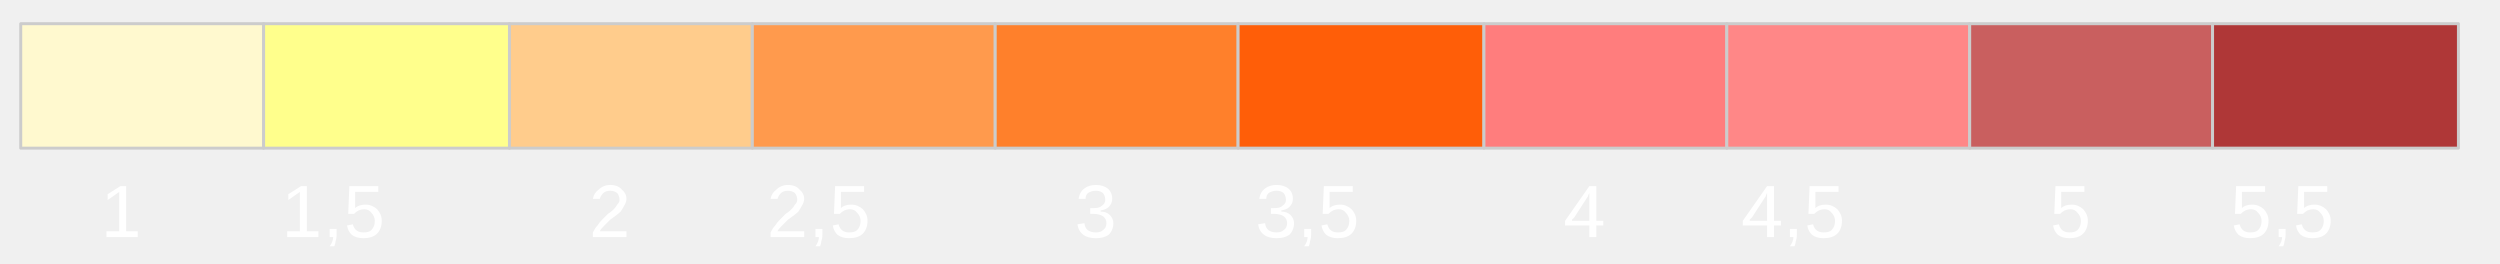
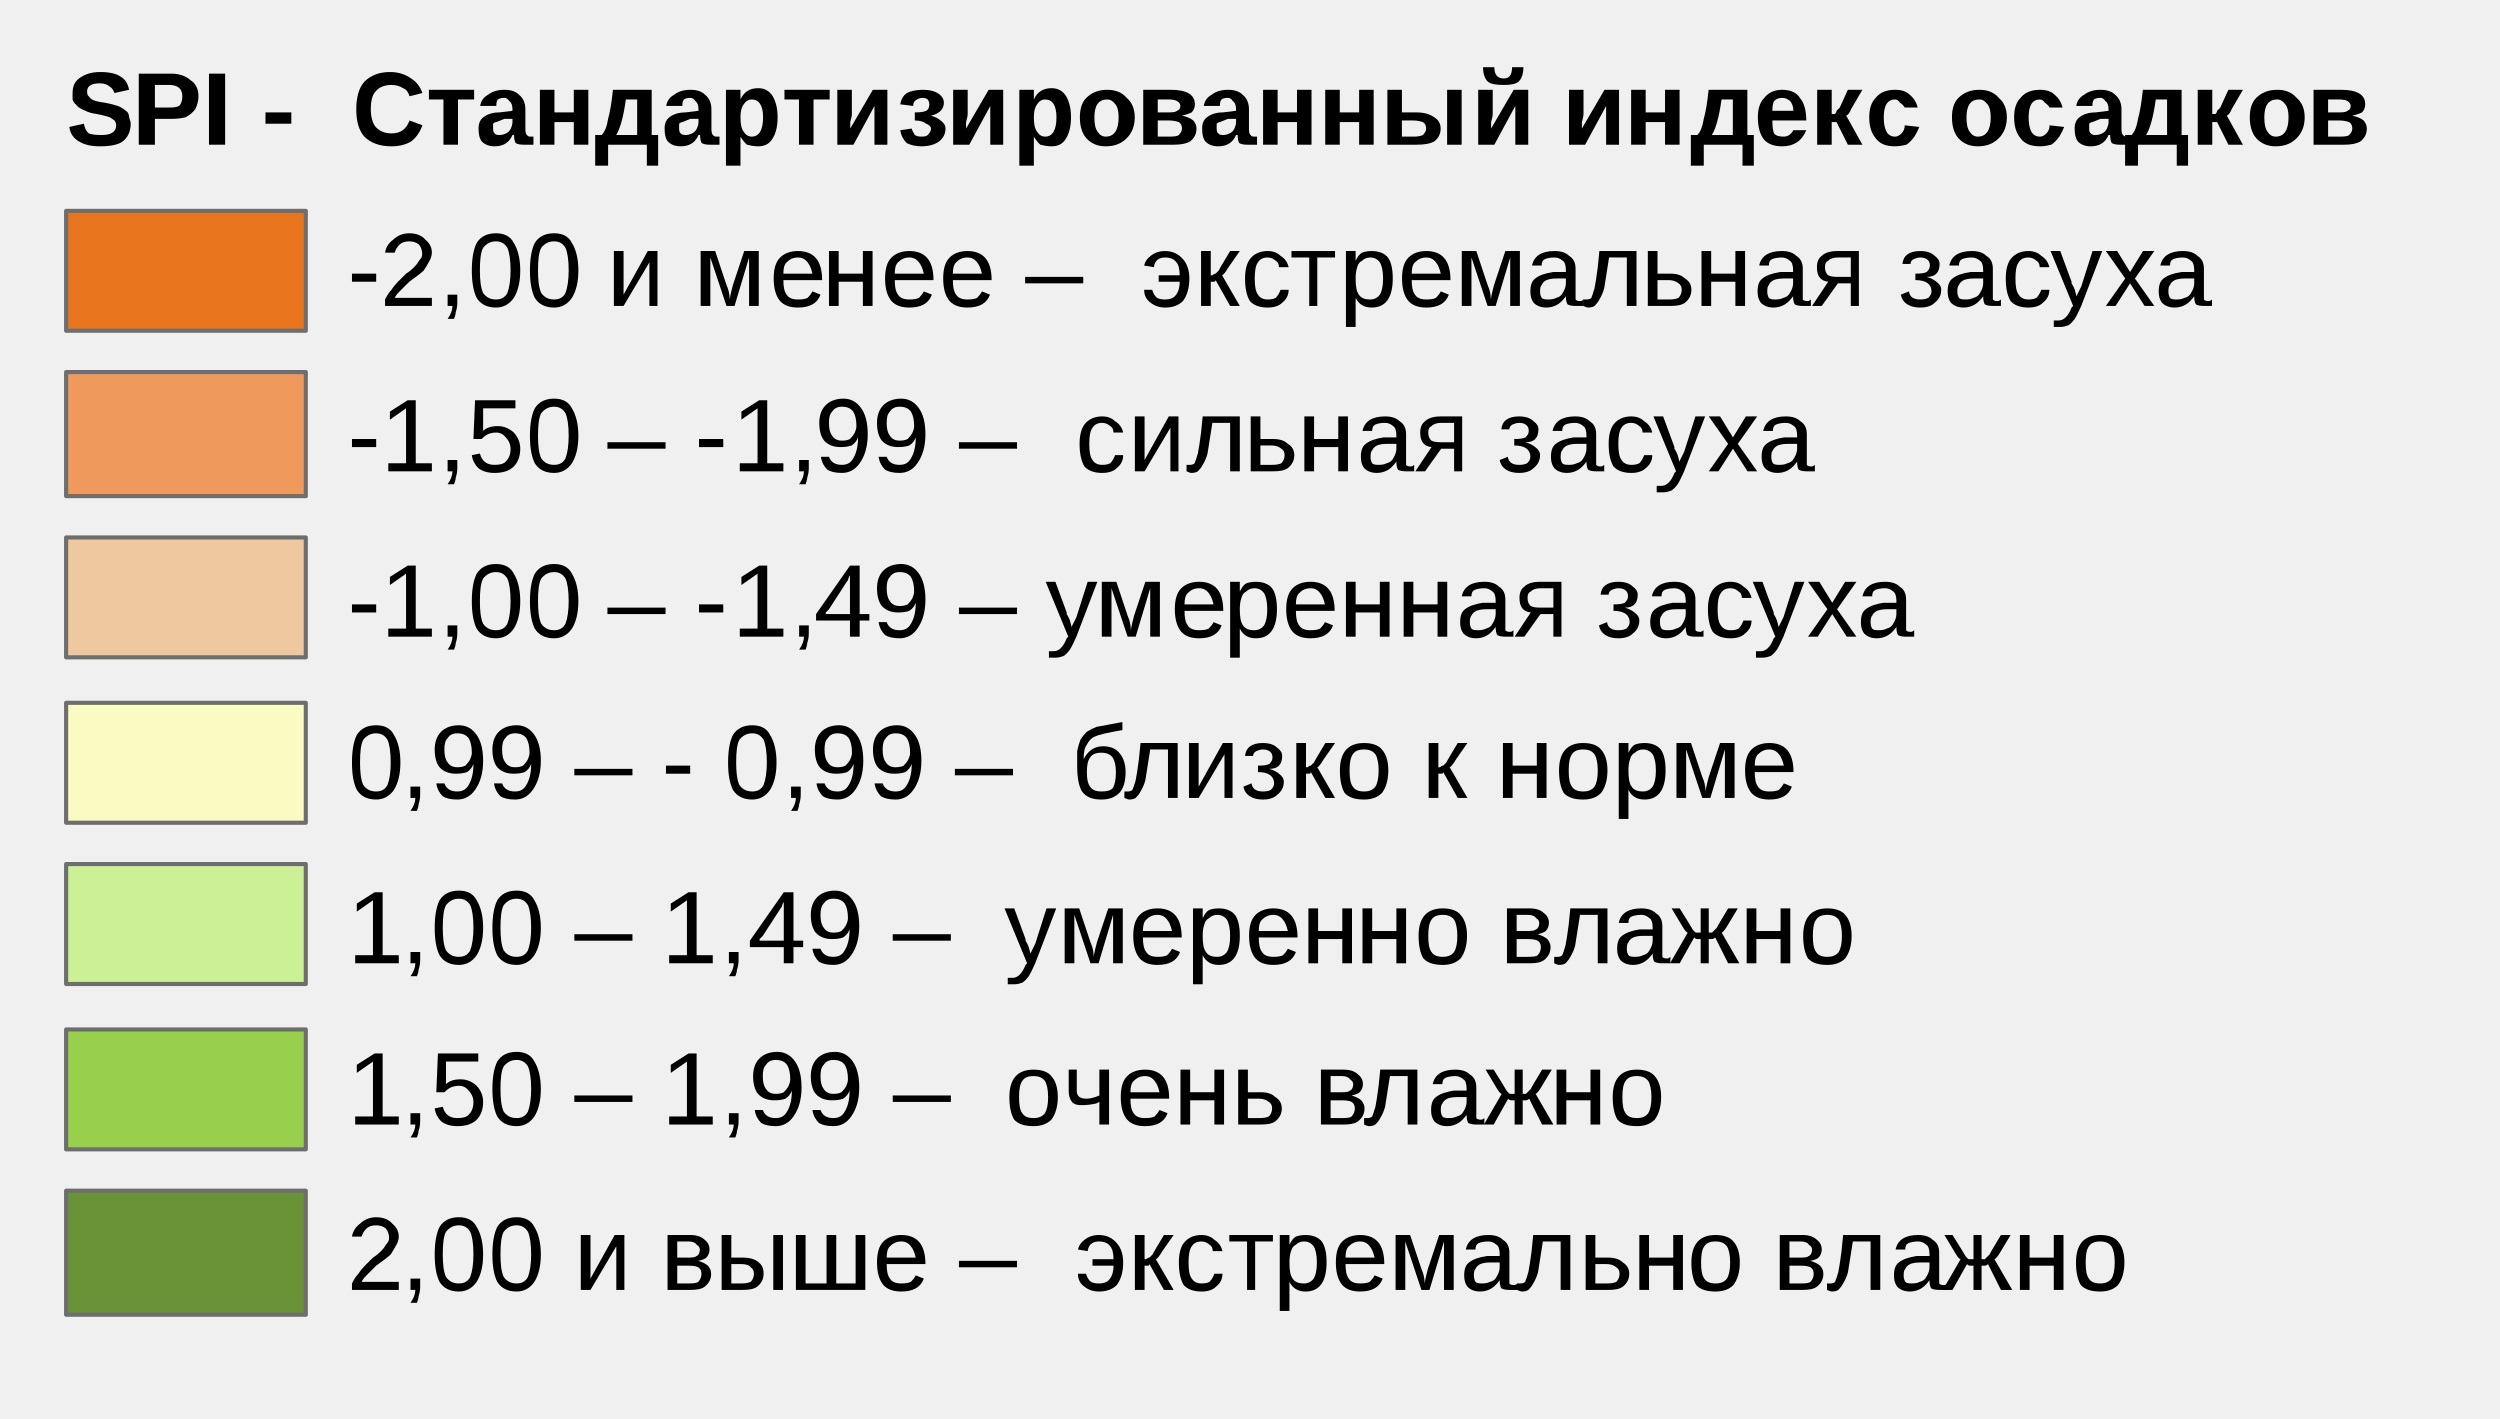
- <svg xmlns="http://www.w3.org/2000/svg" width="405.014pt" height="42.746pt" viewBox="0 0 405.014 42.746" enable-background="new 0 0 405.014 42.746" version="1.1">
+ <svg xmlns="http://www.w3.org/2000/svg" width="290.268pt" height="164.665pt" viewBox="0 0 290.268 164.665" enable-background="new 0 0 290.268 164.665" version="1.1">
  <g id="Other">
    <clipPath id="SVG_CP_1">
-       <path d="M0,42.746L0,0L405.014,0L405.014,42.746L0,42.746z" />
+       <path d="M0,164.665L0,0L290.268,0L290.268,164.665L0,164.665z" />
    </clipPath>
-     <path clip-path="url(#SVG_CP_1)" fill="#FFF9CF" fill-rule="evenodd" stroke="#CCCCCC" stroke-width="0.48" stroke-miterlimit="10" stroke-linecap="round" stroke-linejoin="round" d="    M3.359,24.001L3.359,3.84L42.707,3.84L42.707,24.001L3.359,24.001z" />
-     <g font-family="'Arial'" font-size="1" kerning="0" font-weight="400" fill="#FFFFFF" clip-path="url(#SVG_CP_1)">
-       <text text-anchor="start" transform="matrix(11.99627 0 0 12.00042 16.31492 38.40136)">
+     <g font-family="'Arial'" font-size="1" kerning="0" font-weight="700" fill="#000000" clip-path="url(#SVG_CP_1)">
+       <text text-anchor="start" transform="matrix(11.99528 0 0 12.00063 7.67698 16.80087)">
+         <tspan direction="ltr" unicode-bidi="embed" x="0 ">S</tspan>
+         <tspan direction="ltr" unicode-bidi="embed" x="0.64 ">P</tspan>
+         <tspan direction="ltr" unicode-bidi="embed" x="1.321 ">I</tspan>
+         <tspan direction="ltr" unicode-bidi="embed" x="1.881 ">-</tspan>
+         <tspan direction="ltr" unicode-bidi="embed" x="2.761 ">C</tspan>
+         <tspan direction="ltr" unicode-bidi="embed" x="3.482 ">т</tspan>
+         <tspan direction="ltr" unicode-bidi="embed" x="3.962 ">а</tspan>
+         <tspan direction="ltr" unicode-bidi="embed" x="4.522 ">н</tspan>
+         <tspan direction="ltr" unicode-bidi="embed" x="5.122 ">д</tspan>
+         <tspan direction="ltr" unicode-bidi="embed" x="5.763 ">а</tspan>
+         <tspan direction="ltr" unicode-bidi="embed" x="6.323 ">р</tspan>
+         <tspan direction="ltr" unicode-bidi="embed" x="6.923 ">т</tspan>
+         <tspan direction="ltr" unicode-bidi="embed" x="7.403 ">и</tspan>
+         <tspan direction="ltr" unicode-bidi="embed" x="8.044 ">з</tspan>
+         <tspan direction="ltr" unicode-bidi="embed" x="8.524 ">и</tspan>
+         <tspan direction="ltr" unicode-bidi="embed" x="9.164 ">р</tspan>
+         <tspan direction="ltr" unicode-bidi="embed" x="9.764 ">о</tspan>
+         <tspan direction="ltr" unicode-bidi="embed" x="10.365 ">в</tspan>
+         <tspan direction="ltr" unicode-bidi="embed" x="10.965 ">а</tspan>
+         <tspan direction="ltr" unicode-bidi="embed" x="11.525 ">н</tspan>
+         <tspan direction="ltr" unicode-bidi="embed" x="12.125 ">н</tspan>
+         <tspan direction="ltr" unicode-bidi="embed" x="12.726 ">ы</tspan>
+         <tspan direction="ltr" unicode-bidi="embed" x="13.606 ">й</tspan>
+         <tspan direction="ltr" unicode-bidi="embed" x="14.486 ">и</tspan>
+         <tspan direction="ltr" unicode-bidi="embed" x="15.087 ">н</tspan>
+         <tspan direction="ltr" unicode-bidi="embed" x="15.727 ">д</tspan>
+         <tspan direction="ltr" unicode-bidi="embed" x="16.327 ">е</tspan>
+         <tspan direction="ltr" unicode-bidi="embed" x="16.888 ">к</tspan>
+         <tspan direction="ltr" unicode-bidi="embed" x="17.408 ">с</tspan>
+         <tspan direction="ltr" unicode-bidi="embed" x="18.208 ">о</tspan>
+         <tspan direction="ltr" unicode-bidi="embed" x="18.808 ">с</tspan>
+         <tspan direction="ltr" unicode-bidi="embed" x="19.409 ">а</tspan>
+         <tspan direction="ltr" unicode-bidi="embed" x="19.929 ">д</tspan>
+         <tspan direction="ltr" unicode-bidi="embed" x="20.569 ">к</tspan>
+         <tspan direction="ltr" unicode-bidi="embed" x="21.089 ">о</tspan>
+         <tspan direction="ltr" unicode-bidi="embed" x="21.69 ">в</tspan>
+       </text>
+     </g>
+     <path clip-path="url(#SVG_CP_1)" fill="#E8741E" fill-rule="evenodd" stroke="#6E6E6E" stroke-width="0.48" stroke-miterlimit="10" stroke-linecap="round" stroke-linejoin="round" d="    M7.677,38.402L7.677,24.481L35.506,24.481L35.506,38.402L7.677,38.402z" />
+     <g font-family="'Arial'" font-size="1" kerning="0" font-weight="400" fill="#000000" clip-path="url(#SVG_CP_1)">
+       <text text-anchor="start" transform="matrix(11.99528 0 0 12.00063 40.30414 35.52185)">
+         <tspan direction="ltr" unicode-bidi="embed" x="0 ">-</tspan>
+         <tspan direction="ltr" unicode-bidi="embed" x="0.32 ">2</tspan>
+         <tspan direction="ltr" unicode-bidi="embed" x="0.88 ">,</tspan>
+         <tspan direction="ltr" unicode-bidi="embed" x="1.161 ">0</tspan>
+         <tspan direction="ltr" unicode-bidi="embed" x="1.721 ">0</tspan>
+         <tspan direction="ltr" unicode-bidi="embed" x="2.521 ">и</tspan>
+         <tspan direction="ltr" unicode-bidi="embed" x="3.361 ">м</tspan>
+         <tspan direction="ltr" unicode-bidi="embed" x="4.082 ">е</tspan>
+         <tspan direction="ltr" unicode-bidi="embed" x="4.602 ">н</tspan>
+         <tspan direction="ltr" unicode-bidi="embed" x="5.162 ">е</tspan>
+         <tspan direction="ltr" unicode-bidi="embed" x="5.723 ">е</tspan>
+         <tspan direction="ltr" unicode-bidi="embed" x="6.563 ">–</tspan>
+         <tspan direction="ltr" unicode-bidi="embed" x="7.683 ">э</tspan>
+         <tspan direction="ltr" unicode-bidi="embed" x="8.204 ">к</tspan>
+         <tspan direction="ltr" unicode-bidi="embed" x="8.644 ">с</tspan>
+         <tspan direction="ltr" unicode-bidi="embed" x="9.124 ">т</tspan>
+         <tspan direction="ltr" unicode-bidi="embed" x="9.604 ">р</tspan>
+         <tspan direction="ltr" unicode-bidi="embed" x="10.165 ">е</tspan>
+         <tspan direction="ltr" unicode-bidi="embed" x="10.725 ">м</tspan>
+         <tspan direction="ltr" unicode-bidi="embed" x="11.405 ">а</tspan>
+         <tspan direction="ltr" unicode-bidi="embed" x="11.965 ">л</tspan>
+         <tspan direction="ltr" unicode-bidi="embed" x="12.526 ">ь</tspan>
+         <tspan direction="ltr" unicode-bidi="embed" x="13.046 ">н</tspan>
+         <tspan direction="ltr" unicode-bidi="embed" x="13.606 ">а</tspan>
+         <tspan direction="ltr" unicode-bidi="embed" x="14.166 ">я</tspan>
+         <tspan direction="ltr" unicode-bidi="embed" x="15.007 ">з</tspan>
+         <tspan direction="ltr" unicode-bidi="embed" x="15.447 ">а</tspan>
+         <tspan direction="ltr" unicode-bidi="embed" x="16.007 ">с</tspan>
+         <tspan direction="ltr" unicode-bidi="embed" x="16.487 ">у</tspan>
+         <tspan direction="ltr" unicode-bidi="embed" x="17.008 ">х</tspan>
+         <tspan direction="ltr" unicode-bidi="embed" x="17.488 ">а</tspan>
+       </text>
+     </g>
+     <path clip-path="url(#SVG_CP_1)" fill="#EF995C" fill-rule="evenodd" stroke="#6E6E6E" stroke-width="0.48" stroke-miterlimit="10" stroke-linecap="round" stroke-linejoin="round" d="    M7.677,57.603L7.677,43.202L35.506,43.202L35.506,57.603L7.677,57.603z" />
+     <g font-family="'Arial'" font-size="1" kerning="0" font-weight="400" fill="#000000" clip-path="url(#SVG_CP_1)">
+       <text text-anchor="start" transform="matrix(11.99528 0 0 12.00063 40.30414 54.72285)">
+         <tspan direction="ltr" unicode-bidi="embed" x="0 ">-</tspan>
+         <tspan direction="ltr" unicode-bidi="embed" x="0.32 ">1</tspan>
+         <tspan direction="ltr" unicode-bidi="embed" x="0.88 ">,</tspan>
+         <tspan direction="ltr" unicode-bidi="embed" x="1.161 ">5</tspan>
+         <tspan direction="ltr" unicode-bidi="embed" x="1.721 ">0</tspan>
+         <tspan direction="ltr" unicode-bidi="embed" x="2.521 ">–</tspan>
+         <tspan direction="ltr" unicode-bidi="embed" x="3.361 ">-</tspan>
+         <tspan direction="ltr" unicode-bidi="embed" x="3.722 ">1</tspan>
+         <tspan direction="ltr" unicode-bidi="embed" x="4.282 ">,</tspan>
+         <tspan direction="ltr" unicode-bidi="embed" x="4.522 ">9</tspan>
+         <tspan direction="ltr" unicode-bidi="embed" x="5.082 ">9</tspan>
+         <tspan direction="ltr" unicode-bidi="embed" x="5.923 ">–</tspan>
+         <tspan direction="ltr" unicode-bidi="embed" x="7.043 ">с</tspan>
+         <tspan direction="ltr" unicode-bidi="embed" x="7.563 ">и</tspan>
+         <tspan direction="ltr" unicode-bidi="embed" x="8.124 ">л</tspan>
+         <tspan direction="ltr" unicode-bidi="embed" x="8.684 ">ь</tspan>
+         <tspan direction="ltr" unicode-bidi="embed" x="9.204 ">н</tspan>
+         <tspan direction="ltr" unicode-bidi="embed" x="9.764 ">а</tspan>
+         <tspan direction="ltr" unicode-bidi="embed" x="10.325 ">я</tspan>
+         <tspan direction="ltr" unicode-bidi="embed" x="11.125 ">з</tspan>
+         <tspan direction="ltr" unicode-bidi="embed" x="11.605 ">а</tspan>
+         <tspan direction="ltr" unicode-bidi="embed" x="12.165 ">с</tspan>
+         <tspan direction="ltr" unicode-bidi="embed" x="12.646 ">у</tspan>
+         <tspan direction="ltr" unicode-bidi="embed" x="13.166 ">х</tspan>
+         <tspan direction="ltr" unicode-bidi="embed" x="13.646 ">а</tspan>
+       </text>
+     </g>
+     <path clip-path="url(#SVG_CP_1)" fill="#EEC99F" fill-rule="evenodd" stroke="#6E6E6E" stroke-width="0.48" stroke-miterlimit="10" stroke-linecap="round" stroke-linejoin="round" d="    M7.677,76.324L7.677,62.403L35.506,62.403L35.506,76.324L7.677,76.324z" />
+     <g font-family="'Arial'" font-size="1" kerning="0" font-weight="400" fill="#000000" clip-path="url(#SVG_CP_1)">
+       <text text-anchor="start" transform="matrix(11.99528 0 0 12.00063 40.30414 73.92385)">
+         <tspan direction="ltr" unicode-bidi="embed" x="0 ">-</tspan>
+         <tspan direction="ltr" unicode-bidi="embed" x="0.32 ">1</tspan>
+         <tspan direction="ltr" unicode-bidi="embed" x="0.88 ">,</tspan>
+         <tspan direction="ltr" unicode-bidi="embed" x="1.161 ">0</tspan>
+         <tspan direction="ltr" unicode-bidi="embed" x="1.721 ">0</tspan>
+         <tspan direction="ltr" unicode-bidi="embed" x="2.521 ">–</tspan>
+         <tspan direction="ltr" unicode-bidi="embed" x="3.361 ">-</tspan>
+         <tspan direction="ltr" unicode-bidi="embed" x="3.722 ">1</tspan>
+         <tspan direction="ltr" unicode-bidi="embed" x="4.282 ">,</tspan>
+         <tspan direction="ltr" unicode-bidi="embed" x="4.522 ">4</tspan>
+         <tspan direction="ltr" unicode-bidi="embed" x="5.082 ">9</tspan>
+         <tspan direction="ltr" unicode-bidi="embed" x="5.923 ">–</tspan>
+         <tspan direction="ltr" unicode-bidi="embed" x="6.763 ">у</tspan>
+         <tspan direction="ltr" unicode-bidi="embed" x="7.243 ">м</tspan>
+         <tspan direction="ltr" unicode-bidi="embed" x="7.964 ">е</tspan>
+         <tspan direction="ltr" unicode-bidi="embed" x="8.484 ">р</tspan>
+         <tspan direction="ltr" unicode-bidi="embed" x="9.044 ">е</tspan>
+         <tspan direction="ltr" unicode-bidi="embed" x="9.604 ">н</tspan>
+         <tspan direction="ltr" unicode-bidi="embed" x="10.165 ">н</tspan>
+         <tspan direction="ltr" unicode-bidi="embed" x="10.725 ">а</tspan>
+         <tspan direction="ltr" unicode-bidi="embed" x="11.285 ">я</tspan>
+         <tspan direction="ltr" unicode-bidi="embed" x="12.085 ">з</tspan>
+         <tspan direction="ltr" unicode-bidi="embed" x="12.566 ">а</tspan>
+         <tspan direction="ltr" unicode-bidi="embed" x="13.126 ">с</tspan>
+         <tspan direction="ltr" unicode-bidi="embed" x="13.606 ">у</tspan>
+         <tspan direction="ltr" unicode-bidi="embed" x="14.126 ">х</tspan>
+         <tspan direction="ltr" unicode-bidi="embed" x="14.607 ">а</tspan>
+       </text>
+     </g>
+     <path clip-path="url(#SVG_CP_1)" fill="#F9FBC3" fill-rule="evenodd" stroke="#6E6E6E" stroke-width="0.48" stroke-miterlimit="10" stroke-linecap="round" stroke-linejoin="round" d="    M7.677,95.525L7.677,81.604L35.506,81.604L35.506,95.525L7.677,95.525z" />
+     <g font-family="'Arial'" font-size="1" kerning="0" font-weight="400" fill="#000000" clip-path="url(#SVG_CP_1)">
+       <text text-anchor="start" transform="matrix(11.99528 0 0 12.00063 40.30414 92.64482)">
+         <tspan direction="ltr" unicode-bidi="embed" x="0 ">0</tspan>
+         <tspan direction="ltr" unicode-bidi="embed" x="0.52 ">,</tspan>
+         <tspan direction="ltr" unicode-bidi="embed" x="0.8 ">9</tspan>
+         <tspan direction="ltr" unicode-bidi="embed" x="1.361 ">9</tspan>
+         <tspan direction="ltr" unicode-bidi="embed" x="2.201 ">–</tspan>
+         <tspan direction="ltr" unicode-bidi="embed" x="3.041 ">-</tspan>
+         <tspan direction="ltr" unicode-bidi="embed" x="3.642 ">0</tspan>
+         <tspan direction="ltr" unicode-bidi="embed" x="4.202 ">,</tspan>
+         <tspan direction="ltr" unicode-bidi="embed" x="4.482 ">9</tspan>
+         <tspan direction="ltr" unicode-bidi="embed" x="5.042 ">9</tspan>
+         <tspan direction="ltr" unicode-bidi="embed" x="5.883 ">–</tspan>
+         <tspan direction="ltr" unicode-bidi="embed" x="7.003 ">б</tspan>
+         <tspan direction="ltr" unicode-bidi="embed" x="7.523 ">л</tspan>
+         <tspan direction="ltr" unicode-bidi="embed" x="8.084 ">и</tspan>
+         <tspan direction="ltr" unicode-bidi="embed" x="8.644 ">з</tspan>
+         <tspan direction="ltr" unicode-bidi="embed" x="9.124 ">к</tspan>
+         <tspan direction="ltr" unicode-bidi="embed" x="9.564 ">о</tspan>
+         <tspan direction="ltr" unicode-bidi="embed" x="10.405 ">к</tspan>
+         <tspan direction="ltr" unicode-bidi="embed" x="11.125 ">н</tspan>
+         <tspan direction="ltr" unicode-bidi="embed" x="11.685 ">о</tspan>
+         <tspan direction="ltr" unicode-bidi="embed" x="12.245 ">р</tspan>
+         <tspan direction="ltr" unicode-bidi="embed" x="12.806 ">м</tspan>
+         <tspan direction="ltr" unicode-bidi="embed" x="13.486 ">е</tspan>
+       </text>
+     </g>
+     <path clip-path="url(#SVG_CP_1)" fill="#CBF096" fill-rule="evenodd" stroke="#6E6E6E" stroke-width="0.48" stroke-miterlimit="10" stroke-linecap="round" stroke-linejoin="round" d="    M7.677,114.246L7.677,100.325L35.506,100.325L35.506,114.246L7.677,114.246z" />
+     <g font-family="'Arial'" font-size="1" kerning="0" font-weight="400" fill="#000000" clip-path="url(#SVG_CP_1)">
+       <text text-anchor="start" transform="matrix(11.99528 0 0 12.00063 40.30414 111.8458)">
        <tspan direction="ltr" unicode-bidi="embed" x="0 ">1</tspan>
-       </text>
-     </g>
-     <path clip-path="url(#SVG_CP_1)" fill="#FFFF8C" fill-rule="evenodd" stroke="#CCCCCC" stroke-width="0.48" stroke-miterlimit="10" stroke-linecap="round" stroke-linejoin="round" d="    M42.707,24.001L42.707,3.84L82.534,3.84L82.534,24.001L42.707,24.001z" />
-     <clipPath id="SVG_CP_2">
-       <path d="M0,42.746L0,0L405.014,0L405.014,42.746L0,42.746z" />
-     </clipPath>
-     <g font-family="'Arial'" font-size="1" kerning="0" font-weight="400" fill="#FFFFFF" clip-path="url(#SVG_CP_2)">
-       <text text-anchor="start" transform="matrix(11.99627 0 0 12.00042 45.58581 38.40136)">
+         <tspan direction="ltr" unicode-bidi="embed" x="0.52 ">,</tspan>
+         <tspan direction="ltr" unicode-bidi="embed" x="0.8 ">0</tspan>
+         <tspan direction="ltr" unicode-bidi="embed" x="1.361 ">0</tspan>
+         <tspan direction="ltr" unicode-bidi="embed" x="2.201 ">–</tspan>
+         <tspan direction="ltr" unicode-bidi="embed" x="3.041 ">1</tspan>
+         <tspan direction="ltr" unicode-bidi="embed" x="3.602 ">,</tspan>
+         <tspan direction="ltr" unicode-bidi="embed" x="3.882 ">4</tspan>
+         <tspan direction="ltr" unicode-bidi="embed" x="4.442 ">9</tspan>
+         <tspan direction="ltr" unicode-bidi="embed" x="5.282 ">–</tspan>
+         <tspan direction="ltr" unicode-bidi="embed" x="6.363 ">у</tspan>
+         <tspan direction="ltr" unicode-bidi="embed" x="6.883 ">м</tspan>
+         <tspan direction="ltr" unicode-bidi="embed" x="7.563 ">е</tspan>
+         <tspan direction="ltr" unicode-bidi="embed" x="8.124 ">р</tspan>
+         <tspan direction="ltr" unicode-bidi="embed" x="8.684 ">е</tspan>
+         <tspan direction="ltr" unicode-bidi="embed" x="9.244 ">н</tspan>
+         <tspan direction="ltr" unicode-bidi="embed" x="9.764 ">н</tspan>
+         <tspan direction="ltr" unicode-bidi="embed" x="10.325 ">о</tspan>
+         <tspan direction="ltr" unicode-bidi="embed" x="11.165 ">в</tspan>
+         <tspan direction="ltr" unicode-bidi="embed" x="11.685 ">л</tspan>
+         <tspan direction="ltr" unicode-bidi="embed" x="12.245 ">а</tspan>
+         <tspan direction="ltr" unicode-bidi="embed" x="12.806 ">ж</tspan>
+         <tspan direction="ltr" unicode-bidi="embed" x="13.486 ">н</tspan>
+         <tspan direction="ltr" unicode-bidi="embed" x="14.046 ">о</tspan>
+       </text>
+     </g>
+     <path clip-path="url(#SVG_CP_1)" fill="#98D04D" fill-rule="evenodd" stroke="#6E6E6E" stroke-width="0.48" stroke-miterlimit="10" stroke-linecap="round" stroke-linejoin="round" d="    M7.677,133.447L7.677,119.526L35.506,119.526L35.506,133.447L7.677,133.447z" />
+     <g font-family="'Arial'" font-size="1" kerning="0" font-weight="400" fill="#000000" clip-path="url(#SVG_CP_1)">
+       <text text-anchor="start" transform="matrix(11.99528 0 0 12.00063 40.30414 130.5668)">
        <tspan direction="ltr" unicode-bidi="embed" x="0 ">1</tspan>
-         <tspan direction="ltr" unicode-bidi="embed" x="0.56 ">,</tspan>
-         <tspan direction="ltr" unicode-bidi="embed" x="0.84 ">5</tspan>
-       </text>
-     </g>
-     <path clip-path="url(#SVG_CP_2)" fill="#FFCC8C" fill-rule="evenodd" stroke="#CCCCCC" stroke-width="0.48" stroke-miterlimit="10" stroke-linecap="round" stroke-linejoin="round" d="    M82.534,24.001L82.534,3.84L121.882,3.84L121.882,24.001L82.534,24.001z" />
-     <g font-family="'Arial'" font-size="1" kerning="0" font-weight="400" fill="#FFFFFF" clip-path="url(#SVG_CP_2)">
-       <text text-anchor="start" transform="matrix(11.99627 0 0 12.00042 95.49027 38.40136)">
+         <tspan direction="ltr" unicode-bidi="embed" x="0.52 ">,</tspan>
+         <tspan direction="ltr" unicode-bidi="embed" x="0.8 ">5</tspan>
+         <tspan direction="ltr" unicode-bidi="embed" x="1.361 ">0</tspan>
+         <tspan direction="ltr" unicode-bidi="embed" x="2.201 ">–</tspan>
+         <tspan direction="ltr" unicode-bidi="embed" x="3.041 ">1</tspan>
+         <tspan direction="ltr" unicode-bidi="embed" x="3.602 ">,</tspan>
+         <tspan direction="ltr" unicode-bidi="embed" x="3.882 ">9</tspan>
+         <tspan direction="ltr" unicode-bidi="embed" x="4.442 ">9</tspan>
+         <tspan direction="ltr" unicode-bidi="embed" x="5.282 ">–</tspan>
+         <tspan direction="ltr" unicode-bidi="embed" x="6.363 ">о</tspan>
+         <tspan direction="ltr" unicode-bidi="embed" x="6.923 ">ч</tspan>
+         <tspan direction="ltr" unicode-bidi="embed" x="7.443 ">е</tspan>
+         <tspan direction="ltr" unicode-bidi="embed" x="8.004 ">н</tspan>
+         <tspan direction="ltr" unicode-bidi="embed" x="8.564 ">ь</tspan>
+         <tspan direction="ltr" unicode-bidi="embed" x="9.364 ">в</tspan>
+         <tspan direction="ltr" unicode-bidi="embed" x="9.844 ">л</tspan>
+         <tspan direction="ltr" unicode-bidi="embed" x="10.445 ">а</tspan>
+         <tspan direction="ltr" unicode-bidi="embed" x="11.005 ">ж</tspan>
+         <tspan direction="ltr" unicode-bidi="embed" x="11.645 ">н</tspan>
+         <tspan direction="ltr" unicode-bidi="embed" x="12.205 ">о</tspan>
+       </text>
+     </g>
+     <path clip-path="url(#SVG_CP_1)" fill="#6A9337" fill-rule="evenodd" stroke="#6E6E6E" stroke-width="0.48" stroke-miterlimit="10" stroke-linecap="round" stroke-linejoin="round" d="    M7.677,152.648L7.677,138.247L35.506,138.247L35.506,152.648L7.677,152.648z" />
+     <g font-family="'Arial'" font-size="1" kerning="0" font-weight="400" fill="#000000" clip-path="url(#SVG_CP_1)">
+       <text text-anchor="start" transform="matrix(11.99528 0 0 12.00063 40.30414 149.7678)">
        <tspan direction="ltr" unicode-bidi="embed" x="0 ">2</tspan>
-       </text>
-     </g>
-     <path clip-path="url(#SVG_CP_2)" fill="#FF9A4D" fill-rule="evenodd" stroke="#CCCCCC" stroke-width="0.48" stroke-miterlimit="10" stroke-linecap="round" stroke-linejoin="round" d="    M121.882,24.001L121.882,3.84L161.23,3.84L161.23,24.001L121.882,24.001z" />
-     <g font-family="'Arial'" font-size="1" kerning="0" font-weight="400" fill="#FFFFFF" clip-path="url(#SVG_CP_2)">
-       <text text-anchor="start" transform="matrix(11.99627 0 0 12.00042 124.2813 38.40136)">
-         <tspan direction="ltr" unicode-bidi="embed" x="0 ">2</tspan>
-         <tspan direction="ltr" unicode-bidi="embed" x="0.56 ">,</tspan>
-         <tspan direction="ltr" unicode-bidi="embed" x="0.84 ">5</tspan>
-       </text>
-     </g>
-     <path clip-path="url(#SVG_CP_2)" fill="#FF802B" fill-rule="evenodd" stroke="#CCCCCC" stroke-width="0.48" stroke-miterlimit="10" stroke-linecap="round" stroke-linejoin="round" d="    M161.23,24.001L161.23,3.84L200.578,3.84L200.578,24.001L161.23,24.001z" />
-     <g font-family="'Arial'" font-size="1" kerning="0" font-weight="400" fill="#FFFFFF" clip-path="url(#SVG_CP_2)">
-       <text text-anchor="start" transform="matrix(11.99627 0 0 12.00042 174.1858 38.40136)">
-         <tspan direction="ltr" unicode-bidi="embed" x="0 ">3</tspan>
-       </text>
-     </g>
-     <path clip-path="url(#SVG_CP_2)" fill="#FF5E08" fill-rule="evenodd" stroke="#CCCCCC" stroke-width="0.48" stroke-miterlimit="10" stroke-linecap="round" stroke-linejoin="round" d="    M200.578,24.001L200.578,3.84L240.405,3.84L240.405,24.001L200.578,24.001z" />
-     <g font-family="'Arial'" font-size="1" kerning="0" font-weight="400" fill="#FFFFFF" clip-path="url(#SVG_CP_2)">
-       <text text-anchor="start" transform="matrix(11.99627 0 0 12.00042 203.4566 38.40136)">
-         <tspan direction="ltr" unicode-bidi="embed" x="0 ">3</tspan>
-         <tspan direction="ltr" unicode-bidi="embed" x="0.56 ">,</tspan>
-         <tspan direction="ltr" unicode-bidi="embed" x="0.84 ">5</tspan>
-       </text>
-     </g>
-     <path clip-path="url(#SVG_CP_2)" fill="#FF7D7D" fill-rule="evenodd" stroke="#CCCCCC" stroke-width="0.48" stroke-miterlimit="10" stroke-linecap="round" stroke-linejoin="round" d="    M240.405,24.001L240.405,3.84L279.753,3.84L279.753,24.001L240.405,24.001z" />
-     <g font-family="'Arial'" font-size="1" kerning="0" font-weight="400" fill="#FFFFFF" clip-path="url(#SVG_CP_2)">
-       <text text-anchor="start" transform="matrix(11.99627 0 0 12.00042 253.3611 38.40136)">
-         <tspan direction="ltr" unicode-bidi="embed" x="0 ">4</tspan>
-       </text>
-     </g>
-     <path clip-path="url(#SVG_CP_2)" fill="#FF8787" fill-rule="evenodd" stroke="#CCCCCC" stroke-width="0.48" stroke-miterlimit="10" stroke-linecap="round" stroke-linejoin="round" d="    M279.753,24.001L279.753,3.84L319.101,3.84L319.101,24.001L279.753,24.001z" />
-     <g font-family="'Arial'" font-size="1" kerning="0" font-weight="400" fill="#FFFFFF" clip-path="url(#SVG_CP_2)">
-       <text text-anchor="start" transform="matrix(11.99627 0 0 12.00042 282.1521 38.40136)">
-         <tspan direction="ltr" unicode-bidi="embed" x="0 ">4</tspan>
-         <tspan direction="ltr" unicode-bidi="embed" x="0.56 ">,</tspan>
-         <tspan direction="ltr" unicode-bidi="embed" x="0.84 ">5</tspan>
-       </text>
-     </g>
-     <path clip-path="url(#SVG_CP_2)" fill="#C95F5F" fill-rule="evenodd" stroke="#CCCCCC" stroke-width="0.48" stroke-miterlimit="10" stroke-linecap="round" stroke-linejoin="round" d="    M319.101,24.001L319.101,3.84L358.448,3.84L358.448,24.001L319.101,24.001z" />
-     <g font-family="'Arial'" font-size="1" kerning="0" font-weight="400" fill="#FFFFFF" clip-path="url(#SVG_CP_2)">
-       <text text-anchor="start" transform="matrix(11.99627 0 0 12.00042 332.0566 38.40136)">
-         <tspan direction="ltr" unicode-bidi="embed" x="0 ">5</tspan>
-       </text>
-     </g>
-     <path clip-path="url(#SVG_CP_2)" fill="#AF3737" fill-rule="evenodd" stroke="#CCCCCC" stroke-width="0.48" stroke-miterlimit="10" stroke-linecap="round" stroke-linejoin="round" d="    M358.448,24.001L358.448,3.84L398.276,3.84L398.276,24.001L358.448,24.001z" />
-     <g font-family="'Arial'" font-size="1" kerning="0" font-weight="400" fill="#FFFFFF" clip-path="url(#SVG_CP_2)">
-       <text text-anchor="start" transform="matrix(11.99627 0 0 12.00042 361.3275 38.40136)">
-         <tspan direction="ltr" unicode-bidi="embed" x="0 ">5</tspan>
-         <tspan direction="ltr" unicode-bidi="embed" x="0.56 ">,</tspan>
-         <tspan direction="ltr" unicode-bidi="embed" x="0.84 ">5</tspan>
+         <tspan direction="ltr" unicode-bidi="embed" x="0.52 ">,</tspan>
+         <tspan direction="ltr" unicode-bidi="embed" x="0.8 ">0</tspan>
+         <tspan direction="ltr" unicode-bidi="embed" x="1.361 ">0</tspan>
+         <tspan direction="ltr" unicode-bidi="embed" x="2.201 ">и</tspan>
+         <tspan direction="ltr" unicode-bidi="embed" x="3.041 ">в</tspan>
+         <tspan direction="ltr" unicode-bidi="embed" x="3.562 ">ы</tspan>
+         <tspan direction="ltr" unicode-bidi="embed" x="4.282 ">ш</tspan>
+         <tspan direction="ltr" unicode-bidi="embed" x="5.082 ">е</tspan>
+         <tspan direction="ltr" unicode-bidi="embed" x="5.923 ">–</tspan>
+         <tspan direction="ltr" unicode-bidi="embed" x="7.043 ">э</tspan>
+         <tspan direction="ltr" unicode-bidi="embed" x="7.563 ">к</tspan>
+         <tspan direction="ltr" unicode-bidi="embed" x="8.004 ">с</tspan>
+         <tspan direction="ltr" unicode-bidi="embed" x="8.524 ">т</tspan>
+         <tspan direction="ltr" unicode-bidi="embed" x="8.964 ">р</tspan>
+         <tspan direction="ltr" unicode-bidi="embed" x="9.524 ">е</tspan>
+         <tspan direction="ltr" unicode-bidi="embed" x="10.084 ">м</tspan>
+         <tspan direction="ltr" unicode-bidi="embed" x="10.765 ">а</tspan>
+         <tspan direction="ltr" unicode-bidi="embed" x="11.325 ">л</tspan>
+         <tspan direction="ltr" unicode-bidi="embed" x="11.925 ">ь</tspan>
+         <tspan direction="ltr" unicode-bidi="embed" x="12.446 ">н</tspan>
+         <tspan direction="ltr" unicode-bidi="embed" x="12.966 ">о</tspan>
+         <tspan direction="ltr" unicode-bidi="embed" x="13.806 ">в</tspan>
+         <tspan direction="ltr" unicode-bidi="embed" x="14.326 ">л</tspan>
+         <tspan direction="ltr" unicode-bidi="embed" x="14.927 ">а</tspan>
+         <tspan direction="ltr" unicode-bidi="embed" x="15.447 ">ж</tspan>
+         <tspan direction="ltr" unicode-bidi="embed" x="16.127 ">н</tspan>
+         <tspan direction="ltr" unicode-bidi="embed" x="16.687 ">о</tspan>
      </text>
    </g>
  </g>
</svg>
